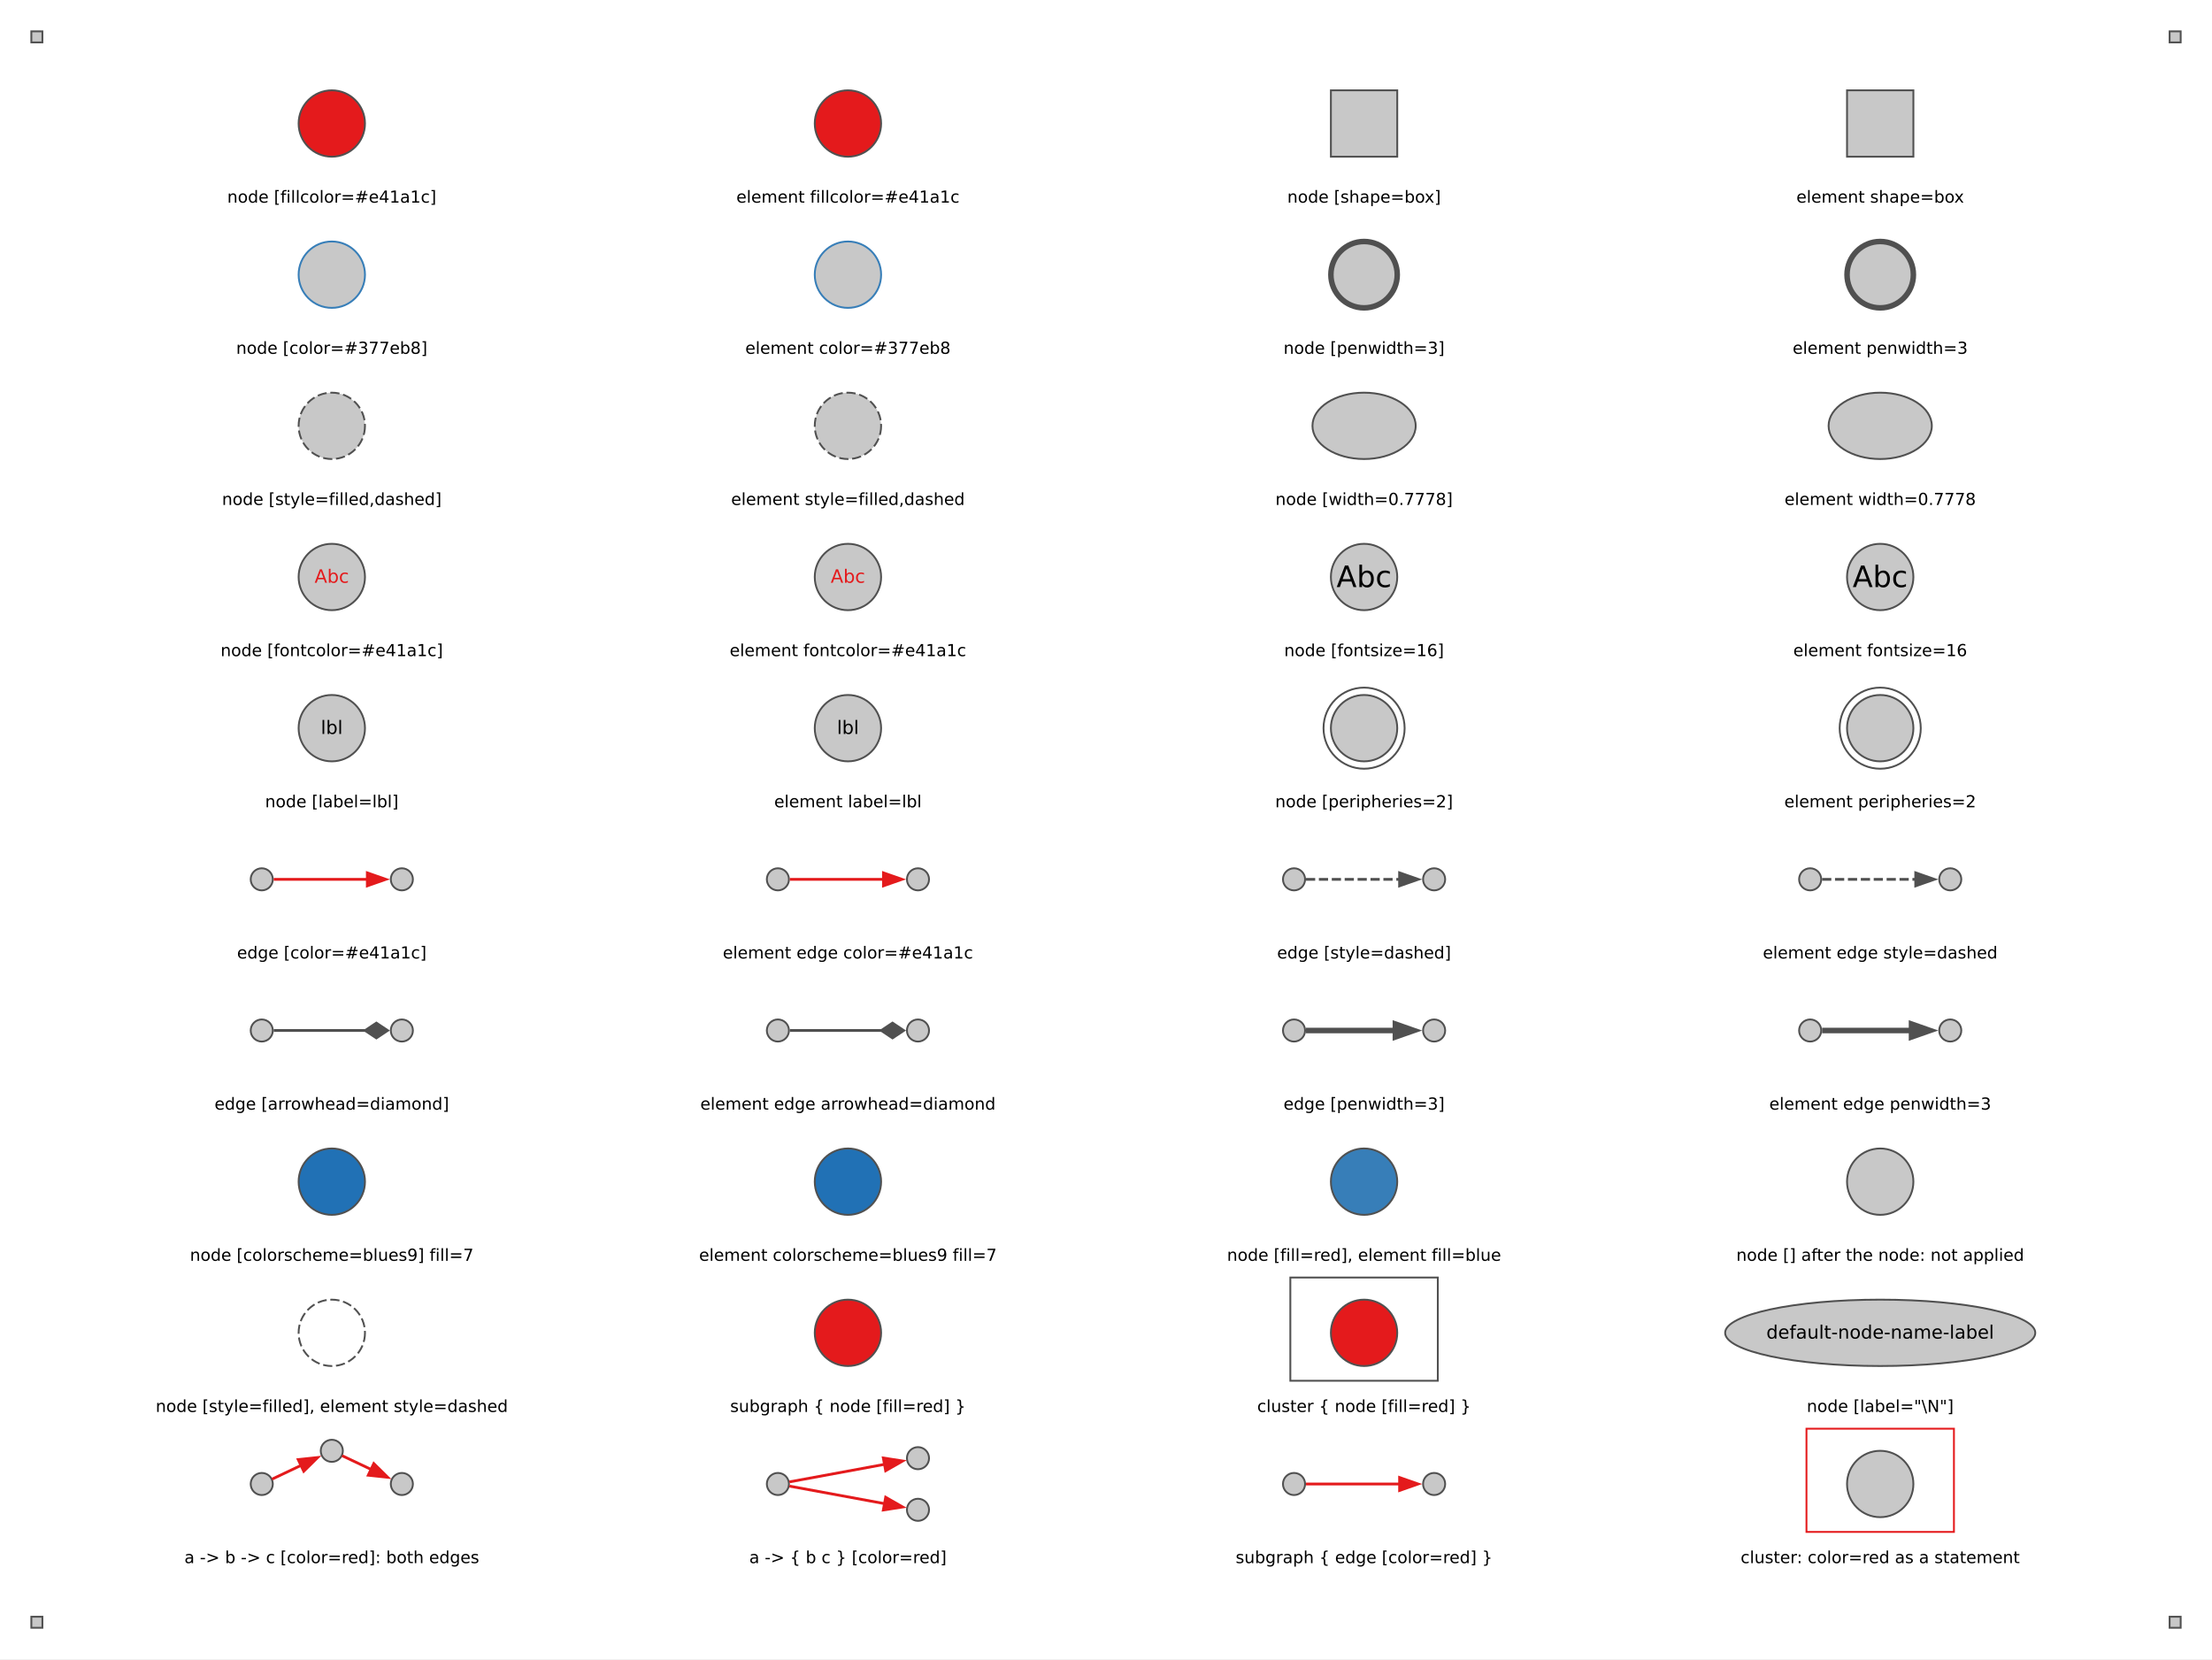
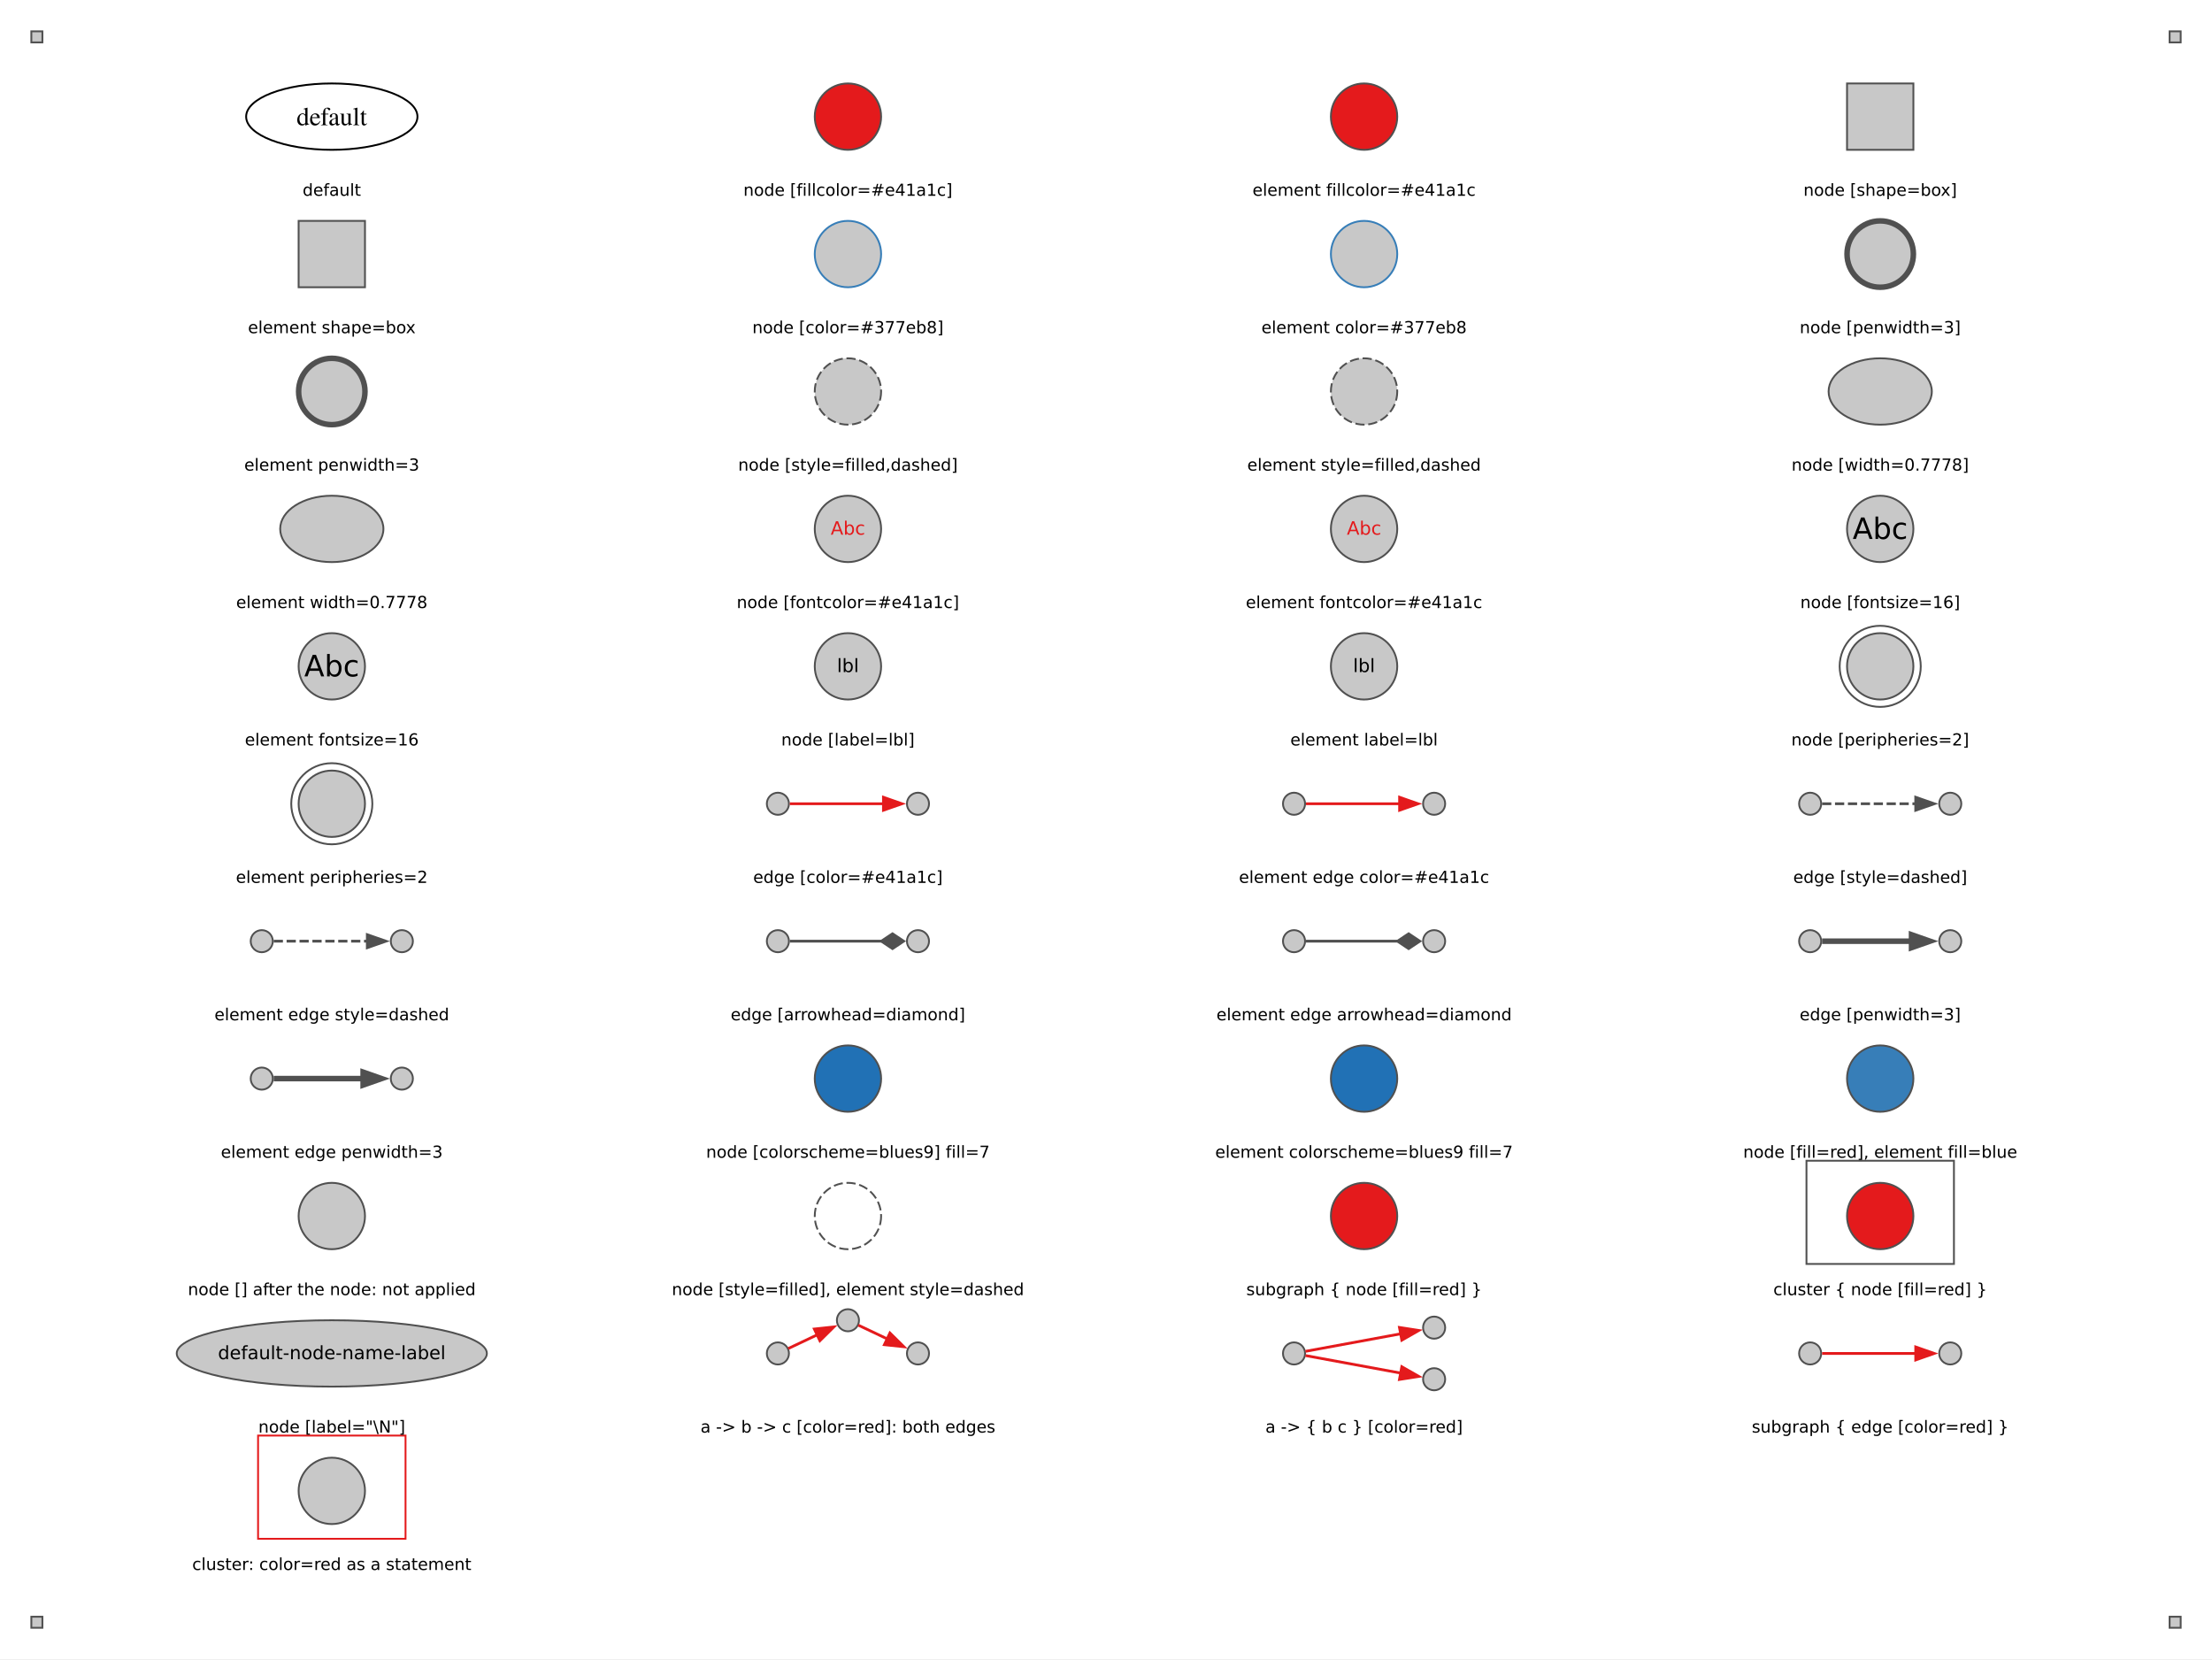
<svg xmlns="http://www.w3.org/2000/svg" width="900pt" height="675pt" viewBox="0.00 0.00 900.00 675.00">
  <g id="graph0" class="graph" transform="scale(0.750003 0.750003) rotate(0) translate(17 883)">
    <polygon fill="white" stroke="none" points="-17,17 -17,-883 1183,-883 1183,17 -17,17" />
    <g id="clust2" class="cluster">
-       <polygon fill="none" stroke="#505050" points="683,-134 683,-190 763,-190 763,-134 683,-134" />
+       <polygon fill="none" stroke="#505050" points="963,-197.36 963,-253.36 1043,-253.36 1043,-197.36 963,-197.36" />
    </g>
    <g id="clust5" class="cluster">
-       <polygon fill="none" stroke="#e41a1c" points="963,-52 963,-108 1043,-108 1043,-52 963,-52" />
+       <polygon fill="none" stroke="#e41a1c" points="123,-48.27 123,-104.27 203,-104.27 203,-48.27 123,-48.27" />
    </g>
    <g id="node1" class="node">
+       <ellipse fill="none" stroke="black" cx="163" cy="-819.73" rx="46.47" ry="18" />
+       <text xml:space="preserve" text-anchor="middle" x="163" y="-815.05" font-family="Times,serif" font-size="14.00">default</text>
+     </g>
+     <g id="node2" class="node">
+       <text xml:space="preserve" text-anchor="middle" x="163" y="-776.8" font-family="DejaVu Sans" font-size="9.00" fill="#000000">default</text>
+     </g>
+     <g id="node3" class="node">
      <polygon fill="#c8c8c8" stroke="#505050" points="6,-866 0,-866 0,-860 6,-860 6,-866" />
    </g>
-     <g id="node2" class="node">
+     <g id="node4" class="node">
      <polygon fill="#c8c8c8" stroke="#505050" points="1166,-866 1160,-866 1160,-860 1166,-860 1166,-866" />
    </g>
-     <g id="node3" class="node">
+     <g id="node5" class="node">
      <polygon fill="#c8c8c8" stroke="#505050" points="6,-6 0,-6 0,0 6,0 6,-6" />
    </g>
-     <g id="node4" class="node">
+     <g id="node6" class="node">
      <polygon fill="#c8c8c8" stroke="#505050" points="1166,-6 1160,-6 1160,0 1166,0 1166,-6" />
    </g>
-     <g id="node5" class="node">
-       <ellipse fill="#e41a1c" stroke="#505050" cx="163" cy="-816" rx="18" ry="18" />
-     </g>
-     <g id="node6" class="node">
-       <text xml:space="preserve" text-anchor="middle" x="163" y="-773.07" font-family="DejaVu Sans" font-size="9.00" fill="#000000">node [fillcolor=#e41a1c]</text>
-     </g>
    <g id="node7" class="node">
-       <ellipse fill="#e41a1c" stroke="#505050" cx="443" cy="-816" rx="18" ry="18" />
+       <ellipse fill="#e41a1c" stroke="#505050" cx="443" cy="-819.73" rx="18" ry="18" />
    </g>
    <g id="node8" class="node">
-       <text xml:space="preserve" text-anchor="middle" x="443" y="-773.07" font-family="DejaVu Sans" font-size="9.00" fill="#000000">element fillcolor=#e41a1c</text>
+       <text xml:space="preserve" text-anchor="middle" x="443" y="-776.8" font-family="DejaVu Sans" font-size="9.00" fill="#000000">node [fillcolor=#e41a1c]</text>
    </g>
    <g id="node9" class="node">
-       <polygon fill="#c8c8c8" stroke="#505050" points="741,-834 705,-834 705,-798 741,-798 741,-834" />
+       <ellipse fill="#e41a1c" stroke="#505050" cx="723" cy="-819.73" rx="18" ry="18" />
    </g>
    <g id="node10" class="node">
-       <text xml:space="preserve" text-anchor="middle" x="723" y="-773.07" font-family="DejaVu Sans" font-size="9.00" fill="#000000">node [shape=box]</text>
+       <text xml:space="preserve" text-anchor="middle" x="723" y="-776.8" font-family="DejaVu Sans" font-size="9.00" fill="#000000">element fillcolor=#e41a1c</text>
    </g>
    <g id="node11" class="node">
-       <polygon fill="#c8c8c8" stroke="#505050" points="1021,-834 985,-834 985,-798 1021,-798 1021,-834" />
+       <polygon fill="#c8c8c8" stroke="#505050" points="1021,-837.73 985,-837.73 985,-801.73 1021,-801.73 1021,-837.73" />
    </g>
    <g id="node12" class="node">
-       <text xml:space="preserve" text-anchor="middle" x="1003" y="-773.07" font-family="DejaVu Sans" font-size="9.00" fill="#000000">element shape=box</text>
+       <text xml:space="preserve" text-anchor="middle" x="1003" y="-776.8" font-family="DejaVu Sans" font-size="9.00" fill="#000000">node [shape=box]</text>
    </g>
    <g id="node13" class="node">
-       <ellipse fill="#c8c8c8" stroke="#377eb8" cx="163" cy="-734" rx="18" ry="18" />
+       <polygon fill="#c8c8c8" stroke="#505050" points="181,-763.18 145,-763.18 145,-727.18 181,-727.18 181,-763.18" />
    </g>
    <g id="node14" class="node">
-       <text xml:space="preserve" text-anchor="middle" x="163" y="-691.07" font-family="DejaVu Sans" font-size="9.00" fill="#000000">node [color=#377eb8]</text>
+       <text xml:space="preserve" text-anchor="middle" x="163" y="-702.26" font-family="DejaVu Sans" font-size="9.00" fill="#000000">element shape=box</text>
    </g>
    <g id="node15" class="node">
-       <ellipse fill="#c8c8c8" stroke="#377eb8" cx="443" cy="-734" rx="18" ry="18" />
+       <ellipse fill="#c8c8c8" stroke="#377eb8" cx="443" cy="-745.18" rx="18" ry="18" />
    </g>
    <g id="node16" class="node">
-       <text xml:space="preserve" text-anchor="middle" x="443" y="-691.07" font-family="DejaVu Sans" font-size="9.00" fill="#000000">element color=#377eb8</text>
+       <text xml:space="preserve" text-anchor="middle" x="443" y="-702.26" font-family="DejaVu Sans" font-size="9.00" fill="#000000">node [color=#377eb8]</text>
    </g>
    <g id="node17" class="node">
-       <ellipse fill="#c8c8c8" stroke="#505050" stroke-width="3" cx="723" cy="-734" rx="18" ry="18" />
+       <ellipse fill="#c8c8c8" stroke="#377eb8" cx="723" cy="-745.18" rx="18" ry="18" />
    </g>
    <g id="node18" class="node">
-       <text xml:space="preserve" text-anchor="middle" x="723" y="-691.07" font-family="DejaVu Sans" font-size="9.00" fill="#000000">node [penwidth=3]</text>
+       <text xml:space="preserve" text-anchor="middle" x="723" y="-702.26" font-family="DejaVu Sans" font-size="9.00" fill="#000000">element color=#377eb8</text>
    </g>
    <g id="node19" class="node">
-       <ellipse fill="#c8c8c8" stroke="#505050" stroke-width="3" cx="1003" cy="-734" rx="18" ry="18" />
+       <ellipse fill="#c8c8c8" stroke="#505050" stroke-width="3" cx="1003" cy="-745.18" rx="18" ry="18" />
    </g>
    <g id="node20" class="node">
-       <text xml:space="preserve" text-anchor="middle" x="1003" y="-691.07" font-family="DejaVu Sans" font-size="9.00" fill="#000000">element penwidth=3</text>
+       <text xml:space="preserve" text-anchor="middle" x="1003" y="-702.26" font-family="DejaVu Sans" font-size="9.00" fill="#000000">node [penwidth=3]</text>
    </g>
    <g id="node21" class="node">
-       <ellipse fill="#c8c8c8" stroke="#505050" stroke-dasharray="5,2" cx="163" cy="-652" rx="18" ry="18" />
+       <ellipse fill="#c8c8c8" stroke="#505050" stroke-width="3" cx="163" cy="-670.64" rx="18" ry="18" />
    </g>
    <g id="node22" class="node">
-       <text xml:space="preserve" text-anchor="middle" x="163" y="-609.07" font-family="DejaVu Sans" font-size="9.00" fill="#000000">node [style=filled,dashed]</text>
+       <text xml:space="preserve" text-anchor="middle" x="163" y="-627.71" font-family="DejaVu Sans" font-size="9.00" fill="#000000">element penwidth=3</text>
    </g>
    <g id="node23" class="node">
-       <ellipse fill="#c8c8c8" stroke="#505050" stroke-dasharray="5,2" cx="443" cy="-652" rx="18" ry="18" />
+       <ellipse fill="#c8c8c8" stroke="#505050" stroke-dasharray="5,2" cx="443" cy="-670.64" rx="18" ry="18" />
    </g>
    <g id="node24" class="node">
-       <text xml:space="preserve" text-anchor="middle" x="443" y="-609.07" font-family="DejaVu Sans" font-size="9.00" fill="#000000">element style=filled,dashed</text>
+       <text xml:space="preserve" text-anchor="middle" x="443" y="-627.71" font-family="DejaVu Sans" font-size="9.00" fill="#000000">node [style=filled,dashed]</text>
    </g>
    <g id="node25" class="node">
-       <ellipse fill="#c8c8c8" stroke="#505050" cx="723" cy="-652" rx="28" ry="18" />
+       <ellipse fill="#c8c8c8" stroke="#505050" stroke-dasharray="5,2" cx="723" cy="-670.64" rx="18" ry="18" />
    </g>
    <g id="node26" class="node">
-       <text xml:space="preserve" text-anchor="middle" x="723" y="-609.07" font-family="DejaVu Sans" font-size="9.00" fill="#000000">node [width=0.7778]</text>
+       <text xml:space="preserve" text-anchor="middle" x="723" y="-627.71" font-family="DejaVu Sans" font-size="9.00" fill="#000000">element style=filled,dashed</text>
    </g>
    <g id="node27" class="node">
-       <ellipse fill="#c8c8c8" stroke="#505050" cx="1003" cy="-652" rx="28" ry="18" />
+       <ellipse fill="#c8c8c8" stroke="#505050" cx="1003" cy="-670.64" rx="28" ry="18" />
    </g>
    <g id="node28" class="node">
-       <text xml:space="preserve" text-anchor="middle" x="1003" y="-609.07" font-family="DejaVu Sans" font-size="9.00" fill="#000000">element width=0.7778</text>
+       <text xml:space="preserve" text-anchor="middle" x="1003" y="-627.71" font-family="DejaVu Sans" font-size="9.00" fill="#000000">node [width=0.7778]</text>
    </g>
    <g id="node29" class="node">
-       <ellipse fill="#c8c8c8" stroke="#505050" cx="163" cy="-570" rx="18" ry="18" />
-       <text xml:space="preserve" text-anchor="middle" x="163" y="-566.87" font-family="DejaVu Sans" font-size="10.00" fill="#e41a1c">Abc</text>
+       <ellipse fill="#c8c8c8" stroke="#505050" cx="163" cy="-596.09" rx="28" ry="18" />
    </g>
    <g id="node30" class="node">
-       <text xml:space="preserve" text-anchor="middle" x="163" y="-527.07" font-family="DejaVu Sans" font-size="9.00" fill="#000000">node [fontcolor=#e41a1c]</text>
+       <text xml:space="preserve" text-anchor="middle" x="163" y="-553.16" font-family="DejaVu Sans" font-size="9.00" fill="#000000">element width=0.7778</text>
    </g>
    <g id="node31" class="node">
-       <ellipse fill="#c8c8c8" stroke="#505050" cx="443" cy="-570" rx="18" ry="18" />
-       <text xml:space="preserve" text-anchor="middle" x="443" y="-566.87" font-family="DejaVu Sans" font-size="10.00" fill="#e41a1c">Abc</text>
+       <ellipse fill="#c8c8c8" stroke="#505050" cx="443" cy="-596.09" rx="18" ry="18" />
+       <text xml:space="preserve" text-anchor="middle" x="443" y="-592.96" font-family="DejaVu Sans" font-size="10.00" fill="#e41a1c">Abc</text>
    </g>
    <g id="node32" class="node">
-       <text xml:space="preserve" text-anchor="middle" x="443" y="-527.07" font-family="DejaVu Sans" font-size="9.00" fill="#000000">element fontcolor=#e41a1c</text>
+       <text xml:space="preserve" text-anchor="middle" x="443" y="-553.16" font-family="DejaVu Sans" font-size="9.00" fill="#000000">node [fontcolor=#e41a1c]</text>
    </g>
    <g id="node33" class="node">
-       <ellipse fill="#c8c8c8" stroke="#505050" cx="723" cy="-570" rx="18" ry="18" />
-       <text xml:space="preserve" text-anchor="middle" x="723" y="-564.55" font-family="DejaVu Sans" font-size="16.00" fill="#000000">Abc</text>
+       <ellipse fill="#c8c8c8" stroke="#505050" cx="723" cy="-596.09" rx="18" ry="18" />
+       <text xml:space="preserve" text-anchor="middle" x="723" y="-592.96" font-family="DejaVu Sans" font-size="10.00" fill="#e41a1c">Abc</text>
    </g>
    <g id="node34" class="node">
-       <text xml:space="preserve" text-anchor="middle" x="723" y="-527.07" font-family="DejaVu Sans" font-size="9.00" fill="#000000">node [fontsize=16]</text>
+       <text xml:space="preserve" text-anchor="middle" x="723" y="-553.16" font-family="DejaVu Sans" font-size="9.00" fill="#000000">element fontcolor=#e41a1c</text>
    </g>
    <g id="node35" class="node">
-       <ellipse fill="#c8c8c8" stroke="#505050" cx="1003" cy="-570" rx="18" ry="18" />
-       <text xml:space="preserve" text-anchor="middle" x="1003" y="-564.55" font-family="DejaVu Sans" font-size="16.00" fill="#000000">Abc</text>
+       <ellipse fill="#c8c8c8" stroke="#505050" cx="1003" cy="-596.09" rx="18" ry="18" />
+       <text xml:space="preserve" text-anchor="middle" x="1003" y="-590.64" font-family="DejaVu Sans" font-size="16.00" fill="#000000">Abc</text>
    </g>
    <g id="node36" class="node">
-       <text xml:space="preserve" text-anchor="middle" x="1003" y="-527.07" font-family="DejaVu Sans" font-size="9.00" fill="#000000">element fontsize=16</text>
+       <text xml:space="preserve" text-anchor="middle" x="1003" y="-553.16" font-family="DejaVu Sans" font-size="9.00" fill="#000000">node [fontsize=16]</text>
    </g>
    <g id="node37" class="node">
-       <ellipse fill="#c8c8c8" stroke="#505050" cx="163" cy="-488" rx="18" ry="18" />
-       <text xml:space="preserve" text-anchor="middle" x="163" y="-484.87" font-family="DejaVu Sans" font-size="10.00" fill="#000000">lbl</text>
+       <ellipse fill="#c8c8c8" stroke="#505050" cx="163" cy="-521.54" rx="18" ry="18" />
+       <text xml:space="preserve" text-anchor="middle" x="163" y="-516.09" font-family="DejaVu Sans" font-size="16.00" fill="#000000">Abc</text>
    </g>
    <g id="node38" class="node">
-       <text xml:space="preserve" text-anchor="middle" x="163" y="-445.07" font-family="DejaVu Sans" font-size="9.00" fill="#000000">node [label=lbl]</text>
+       <text xml:space="preserve" text-anchor="middle" x="163" y="-478.62" font-family="DejaVu Sans" font-size="9.00" fill="#000000">element fontsize=16</text>
    </g>
    <g id="node39" class="node">
-       <ellipse fill="#c8c8c8" stroke="#505050" cx="443" cy="-488" rx="18" ry="18" />
-       <text xml:space="preserve" text-anchor="middle" x="443" y="-484.87" font-family="DejaVu Sans" font-size="10.00" fill="#000000">lbl</text>
+       <ellipse fill="#c8c8c8" stroke="#505050" cx="443" cy="-521.54" rx="18" ry="18" />
+       <text xml:space="preserve" text-anchor="middle" x="443" y="-518.42" font-family="DejaVu Sans" font-size="10.00" fill="#000000">lbl</text>
    </g>
    <g id="node40" class="node">
-       <text xml:space="preserve" text-anchor="middle" x="443" y="-445.07" font-family="DejaVu Sans" font-size="9.00" fill="#000000">element label=lbl</text>
+       <text xml:space="preserve" text-anchor="middle" x="443" y="-478.62" font-family="DejaVu Sans" font-size="9.00" fill="#000000">node [label=lbl]</text>
    </g>
    <g id="node41" class="node">
-       <ellipse fill="#c8c8c8" stroke="#505050" cx="723" cy="-488" rx="18" ry="18" />
-       <ellipse fill="none" stroke="#505050" cx="723" cy="-488" rx="22" ry="22" />
+       <ellipse fill="#c8c8c8" stroke="#505050" cx="723" cy="-521.54" rx="18" ry="18" />
+       <text xml:space="preserve" text-anchor="middle" x="723" y="-518.42" font-family="DejaVu Sans" font-size="10.00" fill="#000000">lbl</text>
    </g>
    <g id="node42" class="node">
-       <text xml:space="preserve" text-anchor="middle" x="723" y="-445.07" font-family="DejaVu Sans" font-size="9.00" fill="#000000">node [peripheries=2]</text>
+       <text xml:space="preserve" text-anchor="middle" x="723" y="-478.62" font-family="DejaVu Sans" font-size="9.00" fill="#000000">element label=lbl</text>
    </g>
    <g id="node43" class="node">
-       <ellipse fill="#c8c8c8" stroke="#505050" cx="1003" cy="-488" rx="18" ry="18" />
-       <ellipse fill="none" stroke="#505050" cx="1003" cy="-488" rx="22" ry="22" />
+       <ellipse fill="#c8c8c8" stroke="#505050" cx="1003" cy="-521.54" rx="18" ry="18" />
+       <ellipse fill="none" stroke="#505050" cx="1003" cy="-521.54" rx="22" ry="22" />
    </g>
    <g id="node44" class="node">
-       <text xml:space="preserve" text-anchor="middle" x="1003" y="-445.07" font-family="DejaVu Sans" font-size="9.00" fill="#000000">element peripheries=2</text>
+       <text xml:space="preserve" text-anchor="middle" x="1003" y="-478.62" font-family="DejaVu Sans" font-size="9.00" fill="#000000">node [peripheries=2]</text>
    </g>
    <g id="node45" class="node">
-       <ellipse fill="#c8c8c8" stroke="#505050" cx="125" cy="-406" rx="6" ry="6" />
+       <ellipse fill="#c8c8c8" stroke="#505050" cx="163" cy="-447" rx="18" ry="18" />
+       <ellipse fill="none" stroke="#505050" cx="163" cy="-447" rx="22" ry="22" />
    </g>
    <g id="node46" class="node">
-       <ellipse fill="#c8c8c8" stroke="#505050" cx="201" cy="-406" rx="6" ry="6" />
+       <text xml:space="preserve" text-anchor="middle" x="163" y="-404.07" font-family="DejaVu Sans" font-size="9.00" fill="#000000">element peripheries=2</text>
+     </g>
+     <g id="node47" class="node">
+       <ellipse fill="#c8c8c8" stroke="#505050" cx="405" cy="-447" rx="6" ry="6" />
+     </g>
+     <g id="node48" class="node">
+       <ellipse fill="#c8c8c8" stroke="#505050" cx="481" cy="-447" rx="6" ry="6" />
    </g>
    <g id="default-edge-color" class="edge">
-       <path fill="none" stroke="#e41a1c" stroke-width="1.5" d="M131.48,-406C142.64,-406 165.88,-406 182.42,-406" />
-       <polygon fill="#e41a1c" stroke="#e41a1c" stroke-width="1.5" points="182.27,-409.5 192.27,-406 182.27,-402.5 182.27,-409.5" />
-     </g>
-     <g id="node47" class="node">
-       <text xml:space="preserve" text-anchor="middle" x="163" y="-363.07" font-family="DejaVu Sans" font-size="9.00" fill="#000000">edge [color=#e41a1c]</text>
-     </g>
-     <g id="node48" class="node">
-       <ellipse fill="#c8c8c8" stroke="#505050" cx="405" cy="-406" rx="6" ry="6" />
+       <path fill="none" stroke="#e41a1c" stroke-width="1.5" d="M411.48,-447C422.64,-447 445.88,-447 462.42,-447" />
+       <polygon fill="#e41a1c" stroke="#e41a1c" stroke-width="1.5" points="462.27,-450.5 472.27,-447 462.27,-443.5 462.27,-450.5" />
    </g>
    <g id="node49" class="node">
-       <ellipse fill="#c8c8c8" stroke="#505050" cx="481" cy="-406" rx="6" ry="6" />
+       <text xml:space="preserve" text-anchor="middle" x="443" y="-404.07" font-family="DejaVu Sans" font-size="9.00" fill="#000000">edge [color=#e41a1c]</text>
+     </g>
+     <g id="node50" class="node">
+       <ellipse fill="#c8c8c8" stroke="#505050" cx="685" cy="-447" rx="6" ry="6" />
+     </g>
+     <g id="node51" class="node">
+       <ellipse fill="#c8c8c8" stroke="#505050" cx="761" cy="-447" rx="6" ry="6" />
    </g>
    <g id="element-edge-color" class="edge">
-       <path fill="none" stroke="#e41a1c" stroke-width="1.5" d="M411.48,-406C422.64,-406 445.88,-406 462.42,-406" />
-       <polygon fill="#e41a1c" stroke="#e41a1c" stroke-width="1.5" points="462.27,-409.5 472.27,-406 462.27,-402.5 462.27,-409.5" />
-     </g>
-     <g id="node50" class="node">
-       <text xml:space="preserve" text-anchor="middle" x="443" y="-363.07" font-family="DejaVu Sans" font-size="9.00" fill="#000000">element edge color=#e41a1c</text>
-     </g>
-     <g id="node51" class="node">
-       <ellipse fill="#c8c8c8" stroke="#505050" cx="685" cy="-406" rx="6" ry="6" />
+       <path fill="none" stroke="#e41a1c" stroke-width="1.5" d="M691.48,-447C702.64,-447 725.88,-447 742.42,-447" />
+       <polygon fill="#e41a1c" stroke="#e41a1c" stroke-width="1.5" points="742.27,-450.5 752.27,-447 742.27,-443.5 742.27,-450.5" />
    </g>
    <g id="node52" class="node">
-       <ellipse fill="#c8c8c8" stroke="#505050" cx="761" cy="-406" rx="6" ry="6" />
+       <text xml:space="preserve" text-anchor="middle" x="723" y="-404.07" font-family="DejaVu Sans" font-size="9.00" fill="#000000">element edge color=#e41a1c</text>
+     </g>
+     <g id="node53" class="node">
+       <ellipse fill="#c8c8c8" stroke="#505050" cx="965" cy="-447" rx="6" ry="6" />
+     </g>
+     <g id="node54" class="node">
+       <ellipse fill="#c8c8c8" stroke="#505050" cx="1041" cy="-447" rx="6" ry="6" />
    </g>
    <g id="default-edge-style" class="edge">
-       <path fill="none" stroke="#505050" stroke-width="1.5" stroke-dasharray="5,2" d="M691.48,-406C702.64,-406 725.88,-406 742.42,-406" />
-       <polygon fill="#505050" stroke="#505050" stroke-width="1.5" points="742.27,-409.5 752.27,-406 742.27,-402.5 742.27,-409.5" />
-     </g>
-     <g id="node53" class="node">
-       <text xml:space="preserve" text-anchor="middle" x="723" y="-363.07" font-family="DejaVu Sans" font-size="9.00" fill="#000000">edge [style=dashed]</text>
-     </g>
-     <g id="node54" class="node">
-       <ellipse fill="#c8c8c8" stroke="#505050" cx="965" cy="-406" rx="6" ry="6" />
+       <path fill="none" stroke="#505050" stroke-width="1.5" stroke-dasharray="5,2" d="M971.48,-447C982.64,-447 1005.88,-447 1022.42,-447" />
+       <polygon fill="#505050" stroke="#505050" stroke-width="1.5" points="1022.27,-450.5 1032.27,-447 1022.27,-443.5 1022.27,-450.5" />
    </g>
    <g id="node55" class="node">
-       <ellipse fill="#c8c8c8" stroke="#505050" cx="1041" cy="-406" rx="6" ry="6" />
+       <text xml:space="preserve" text-anchor="middle" x="1003" y="-404.07" font-family="DejaVu Sans" font-size="9.00" fill="#000000">edge [style=dashed]</text>
+     </g>
+     <g id="node56" class="node">
+       <ellipse fill="#c8c8c8" stroke="#505050" cx="125" cy="-372.45" rx="6" ry="6" />
+     </g>
+     <g id="node57" class="node">
+       <ellipse fill="#c8c8c8" stroke="#505050" cx="201" cy="-372.45" rx="6" ry="6" />
    </g>
    <g id="element-edge-style" class="edge">
-       <path fill="none" stroke="#505050" stroke-width="1.5" stroke-dasharray="5,2" d="M971.48,-406C982.64,-406 1005.88,-406 1022.42,-406" />
-       <polygon fill="#505050" stroke="#505050" stroke-width="1.5" points="1022.27,-409.5 1032.27,-406 1022.27,-402.5 1022.27,-409.5" />
-     </g>
-     <g id="node56" class="node">
-       <text xml:space="preserve" text-anchor="middle" x="1003" y="-363.07" font-family="DejaVu Sans" font-size="9.00" fill="#000000">element edge style=dashed</text>
-     </g>
-     <g id="node57" class="node">
-       <ellipse fill="#c8c8c8" stroke="#505050" cx="125" cy="-324" rx="6" ry="6" />
+       <path fill="none" stroke="#505050" stroke-width="1.5" stroke-dasharray="5,2" d="M131.48,-372.45C142.64,-372.45 165.88,-372.45 182.42,-372.45" />
+       <polygon fill="#505050" stroke="#505050" stroke-width="1.5" points="182.27,-375.95 192.27,-372.45 182.27,-368.95 182.27,-375.95" />
    </g>
    <g id="node58" class="node">
-       <ellipse fill="#c8c8c8" stroke="#505050" cx="201" cy="-324" rx="6" ry="6" />
+       <text xml:space="preserve" text-anchor="middle" x="163" y="-329.53" font-family="DejaVu Sans" font-size="9.00" fill="#000000">element edge style=dashed</text>
+     </g>
+     <g id="node59" class="node">
+       <ellipse fill="#c8c8c8" stroke="#505050" cx="405" cy="-372.45" rx="6" ry="6" />
+     </g>
+     <g id="node60" class="node">
+       <ellipse fill="#c8c8c8" stroke="#505050" cx="481" cy="-372.45" rx="6" ry="6" />
    </g>
    <g id="default-edge-arrowhead" class="edge">
-       <path fill="none" stroke="#505050" stroke-width="1.5" d="M131.48,-324C142.36,-324 164.72,-324 181.16,-324" />
-       <polygon fill="#505050" stroke="#505050" stroke-width="1.5" points="181.18,-324 187.18,-320 193.18,-324 187.18,-328 181.18,-324" />
-     </g>
-     <g id="node59" class="node">
-       <text xml:space="preserve" text-anchor="middle" x="163" y="-281.07" font-family="DejaVu Sans" font-size="9.00" fill="#000000">edge [arrowhead=diamond]</text>
-     </g>
-     <g id="node60" class="node">
-       <ellipse fill="#c8c8c8" stroke="#505050" cx="405" cy="-324" rx="6" ry="6" />
+       <path fill="none" stroke="#505050" stroke-width="1.5" d="M411.48,-372.45C422.36,-372.45 444.72,-372.45 461.16,-372.45" />
+       <polygon fill="#505050" stroke="#505050" stroke-width="1.5" points="461.18,-372.45 467.18,-368.45 473.18,-372.45 467.18,-376.45 461.18,-372.45" />
    </g>
    <g id="node61" class="node">
-       <ellipse fill="#c8c8c8" stroke="#505050" cx="481" cy="-324" rx="6" ry="6" />
+       <text xml:space="preserve" text-anchor="middle" x="443" y="-329.53" font-family="DejaVu Sans" font-size="9.00" fill="#000000">edge [arrowhead=diamond]</text>
+     </g>
+     <g id="node62" class="node">
+       <ellipse fill="#c8c8c8" stroke="#505050" cx="685" cy="-372.45" rx="6" ry="6" />
+     </g>
+     <g id="node63" class="node">
+       <ellipse fill="#c8c8c8" stroke="#505050" cx="761" cy="-372.45" rx="6" ry="6" />
    </g>
    <g id="element-edge-arrowhead" class="edge">
-       <path fill="none" stroke="#505050" stroke-width="1.5" d="M411.48,-324C422.36,-324 444.72,-324 461.16,-324" />
-       <polygon fill="#505050" stroke="#505050" stroke-width="1.5" points="461.18,-324 467.18,-320 473.18,-324 467.18,-328 461.18,-324" />
-     </g>
-     <g id="node62" class="node">
-       <text xml:space="preserve" text-anchor="middle" x="443" y="-281.07" font-family="DejaVu Sans" font-size="9.00" fill="#000000">element edge arrowhead=diamond</text>
-     </g>
-     <g id="node63" class="node">
-       <ellipse fill="#c8c8c8" stroke="#505050" cx="685" cy="-324" rx="6" ry="6" />
+       <path fill="none" stroke="#505050" stroke-width="1.5" d="M691.48,-372.45C702.36,-372.45 724.72,-372.45 741.16,-372.45" />
+       <polygon fill="#505050" stroke="#505050" stroke-width="1.5" points="741.18,-372.45 747.18,-368.45 753.18,-372.45 747.18,-376.45 741.18,-372.45" />
    </g>
    <g id="node64" class="node">
-       <ellipse fill="#c8c8c8" stroke="#505050" cx="761" cy="-324" rx="6" ry="6" />
+       <text xml:space="preserve" text-anchor="middle" x="723" y="-329.53" font-family="DejaVu Sans" font-size="9.00" fill="#000000">element edge arrowhead=diamond</text>
+     </g>
+     <g id="node65" class="node">
+       <ellipse fill="#c8c8c8" stroke="#505050" cx="965" cy="-372.45" rx="6" ry="6" />
+     </g>
+     <g id="node66" class="node">
+       <ellipse fill="#c8c8c8" stroke="#505050" cx="1041" cy="-372.45" rx="6" ry="6" />
    </g>
    <g id="default-edge-penwidth" class="edge">
-       <path fill="none" stroke="#505050" stroke-width="3" d="M691.48,-324C702.14,-324 723.81,-324 740.14,-324" />
-       <polygon fill="#505050" stroke="#505050" stroke-width="3" points="739.99,-327.5 749.99,-324 739.99,-320.5 739.99,-327.5" />
-     </g>
-     <g id="node65" class="node">
-       <text xml:space="preserve" text-anchor="middle" x="723" y="-281.07" font-family="DejaVu Sans" font-size="9.00" fill="#000000">edge [penwidth=3]</text>
-     </g>
-     <g id="node66" class="node">
-       <ellipse fill="#c8c8c8" stroke="#505050" cx="965" cy="-324" rx="6" ry="6" />
+       <path fill="none" stroke="#505050" stroke-width="3" d="M971.48,-372.45C982.14,-372.45 1003.81,-372.45 1020.14,-372.45" />
+       <polygon fill="#505050" stroke="#505050" stroke-width="3" points="1019.99,-375.95 1029.99,-372.45 1019.99,-368.95 1019.99,-375.95" />
    </g>
    <g id="node67" class="node">
-       <ellipse fill="#c8c8c8" stroke="#505050" cx="1041" cy="-324" rx="6" ry="6" />
+       <text xml:space="preserve" text-anchor="middle" x="1003" y="-329.53" font-family="DejaVu Sans" font-size="9.00" fill="#000000">edge [penwidth=3]</text>
+     </g>
+     <g id="node68" class="node">
+       <ellipse fill="#c8c8c8" stroke="#505050" cx="125" cy="-297.91" rx="6" ry="6" />
+     </g>
+     <g id="node69" class="node">
+       <ellipse fill="#c8c8c8" stroke="#505050" cx="201" cy="-297.91" rx="6" ry="6" />
    </g>
    <g id="element-edge-penwidth" class="edge">
-       <path fill="none" stroke="#505050" stroke-width="3" d="M971.48,-324C982.14,-324 1003.81,-324 1020.14,-324" />
-       <polygon fill="#505050" stroke="#505050" stroke-width="3" points="1019.99,-327.5 1029.99,-324 1019.99,-320.5 1019.99,-327.5" />
-     </g>
-     <g id="node68" class="node">
-       <text xml:space="preserve" text-anchor="middle" x="1003" y="-281.07" font-family="DejaVu Sans" font-size="9.00" fill="#000000">element edge penwidth=3</text>
-     </g>
-     <g id="node69" class="node">
-       <ellipse fill="#2171b5" stroke="#505050" cx="163" cy="-242" rx="18" ry="18" />
+       <path fill="none" stroke="#505050" stroke-width="3" d="M131.48,-297.91C142.14,-297.91 163.81,-297.91 180.14,-297.91" />
+       <polygon fill="#505050" stroke="#505050" stroke-width="3" points="179.99,-301.41 189.99,-297.91 179.99,-294.41 179.99,-301.41" />
    </g>
    <g id="node70" class="node">
-       <text xml:space="preserve" text-anchor="middle" x="163" y="-199.07" font-family="DejaVu Sans" font-size="9.00" fill="#000000">node [colorscheme=blues9] fill=7</text>
+       <text xml:space="preserve" text-anchor="middle" x="163" y="-254.98" font-family="DejaVu Sans" font-size="9.00" fill="#000000">element edge penwidth=3</text>
    </g>
    <g id="node71" class="node">
-       <ellipse fill="#2171b5" stroke="#505050" cx="443" cy="-242" rx="18" ry="18" />
+       <ellipse fill="#2171b5" stroke="#505050" cx="443" cy="-297.91" rx="18" ry="18" />
    </g>
    <g id="node72" class="node">
-       <text xml:space="preserve" text-anchor="middle" x="443" y="-199.07" font-family="DejaVu Sans" font-size="9.00" fill="#000000">element colorscheme=blues9 fill=7</text>
+       <text xml:space="preserve" text-anchor="middle" x="443" y="-254.98" font-family="DejaVu Sans" font-size="9.00" fill="#000000">node [colorscheme=blues9] fill=7</text>
    </g>
    <g id="node73" class="node">
-       <ellipse fill="#377eb8" stroke="#505050" cx="723" cy="-242" rx="18" ry="18" />
+       <ellipse fill="#2171b5" stroke="#505050" cx="723" cy="-297.91" rx="18" ry="18" />
    </g>
    <g id="node74" class="node">
-       <text xml:space="preserve" text-anchor="middle" x="723" y="-199.07" font-family="DejaVu Sans" font-size="9.00" fill="#000000">node [fill=red], element fill=blue</text>
+       <text xml:space="preserve" text-anchor="middle" x="723" y="-254.98" font-family="DejaVu Sans" font-size="9.00" fill="#000000">element colorscheme=blues9 fill=7</text>
    </g>
    <g id="node75" class="node">
-       <ellipse fill="#c8c8c8" stroke="#505050" cx="1003" cy="-242" rx="18" ry="18" />
+       <ellipse fill="#377eb8" stroke="#505050" cx="1003" cy="-297.91" rx="18" ry="18" />
    </g>
    <g id="node76" class="node">
-       <text xml:space="preserve" text-anchor="middle" x="1003" y="-199.07" font-family="DejaVu Sans" font-size="9.00" fill="#000000">node [] after the node: not applied</text>
+       <text xml:space="preserve" text-anchor="middle" x="1003" y="-254.98" font-family="DejaVu Sans" font-size="9.00" fill="#000000">node [fill=red], element fill=blue</text>
    </g>
    <g id="node77" class="node">
-       <ellipse fill="none" stroke="#505050" stroke-dasharray="5,2" cx="163" cy="-160" rx="18" ry="18" />
+       <ellipse fill="#c8c8c8" stroke="#505050" cx="163" cy="-223.36" rx="18" ry="18" />
    </g>
    <g id="node78" class="node">
-       <text xml:space="preserve" text-anchor="middle" x="163" y="-117.07" font-family="DejaVu Sans" font-size="9.00" fill="#000000">node [style=filled], element style=dashed</text>
+       <text xml:space="preserve" text-anchor="middle" x="163" y="-180.44" font-family="DejaVu Sans" font-size="9.00" fill="#000000">node [] after the node: not applied</text>
    </g>
    <g id="node79" class="node">
-       <ellipse fill="#e41a1c" stroke="#505050" cx="443" cy="-160" rx="18" ry="18" />
+       <ellipse fill="none" stroke="#505050" stroke-dasharray="5,2" cx="443" cy="-223.36" rx="18" ry="18" />
    </g>
    <g id="node80" class="node">
-       <text xml:space="preserve" text-anchor="middle" x="443" y="-117.07" font-family="DejaVu Sans" font-size="9.00" fill="#000000">subgraph { node [fill=red] }</text>
+       <text xml:space="preserve" text-anchor="middle" x="443" y="-180.44" font-family="DejaVu Sans" font-size="9.00" fill="#000000">node [style=filled], element style=dashed</text>
    </g>
    <g id="node81" class="node">
-       <ellipse fill="#e41a1c" stroke="#505050" cx="723" cy="-160" rx="18" ry="18" />
+       <ellipse fill="#e41a1c" stroke="#505050" cx="723" cy="-223.36" rx="18" ry="18" />
    </g>
    <g id="node82" class="node">
-       <text xml:space="preserve" text-anchor="middle" x="723" y="-117.07" font-family="DejaVu Sans" font-size="9.00" fill="#000000">cluster { node [fill=red] }</text>
+       <text xml:space="preserve" text-anchor="middle" x="723" y="-180.44" font-family="DejaVu Sans" font-size="9.00" fill="#000000">subgraph { node [fill=red] }</text>
    </g>
    <g id="node83" class="node">
-       <ellipse fill="#c8c8c8" stroke="#505050" cx="1003" cy="-160" rx="84.13" ry="18" />
-       <text xml:space="preserve" text-anchor="middle" x="1003" y="-156.87" font-family="DejaVu Sans" font-size="10.00" fill="#000000">default-node-name-label</text>
+       <ellipse fill="#e41a1c" stroke="#505050" cx="1003" cy="-223.36" rx="18" ry="18" />
    </g>
    <g id="node84" class="node">
-       <text xml:space="preserve" text-anchor="middle" x="1003" y="-117.07" font-family="DejaVu Sans" font-size="9.00" fill="#000000">node [label="\N"]</text>
+       <text xml:space="preserve" text-anchor="middle" x="1003" y="-180.44" font-family="DejaVu Sans" font-size="9.00" fill="#000000">cluster { node [fill=red] }</text>
    </g>
    <g id="node85" class="node">
-       <ellipse fill="#c8c8c8" stroke="#505050" cx="125" cy="-78" rx="6" ry="6" />
+       <ellipse fill="#c8c8c8" stroke="#505050" cx="163" cy="-148.82" rx="84.13" ry="18" />
+       <text xml:space="preserve" text-anchor="middle" x="163" y="-145.69" font-family="DejaVu Sans" font-size="10.00" fill="#000000">default-node-name-label</text>
    </g>
    <g id="node86" class="node">
-       <ellipse fill="#c8c8c8" stroke="#505050" cx="163" cy="-96" rx="6" ry="6" />
+       <text xml:space="preserve" text-anchor="middle" x="163" y="-105.89" font-family="DejaVu Sans" font-size="9.00" fill="#000000">node [label="\N"]</text>
+     </g>
+     <g id="node87" class="node">
+       <ellipse fill="#c8c8c8" stroke="#505050" cx="405" cy="-148.82" rx="6" ry="6" />
+     </g>
+     <g id="node88" class="node">
+       <ellipse fill="#c8c8c8" stroke="#505050" cx="443" cy="-166.82" rx="6" ry="6" />
    </g>
    <g id="edge9" class="edge">
-       <path fill="none" stroke="#e41a1c" stroke-width="1.5" d="M130.61,-80.65C134.87,-82.68 140.97,-85.56 146.73,-88.29" />
-       <polygon fill="#e41a1c" stroke="#e41a1c" stroke-width="1.5" points="144.78,-91.24 155.32,-92.36 147.78,-84.92 144.78,-91.24" />
-     </g>
-     <g id="node87" class="node">
-       <ellipse fill="#c8c8c8" stroke="#505050" cx="201" cy="-78" rx="6" ry="6" />
+       <path fill="none" stroke="#e41a1c" stroke-width="1.5" d="M410.61,-151.47C414.87,-153.49 420.97,-156.38 426.73,-159.11" />
+       <polygon fill="#e41a1c" stroke="#e41a1c" stroke-width="1.5" points="424.78,-162.06 435.32,-163.18 427.78,-155.73 424.78,-162.06" />
+     </g>
+     <g id="node89" class="node">
+       <ellipse fill="#c8c8c8" stroke="#505050" cx="481" cy="-148.82" rx="6" ry="6" />
    </g>
    <g id="edge10" class="edge">
-       <path fill="none" stroke="#e41a1c" stroke-width="1.5" d="M168.61,-93.34C172.87,-91.32 178.97,-88.43 184.73,-85.71" />
-       <polygon fill="#e41a1c" stroke="#e41a1c" stroke-width="1.5" points="185.78,-89.08 193.32,-81.64 182.78,-82.76 185.78,-89.08" />
-     </g>
-     <g id="node88" class="node">
-       <text xml:space="preserve" text-anchor="middle" x="163" y="-35.07" font-family="DejaVu Sans" font-size="9.00" fill="#000000">a -&gt; b -&gt; c [color=red]: both edges</text>
-     </g>
-     <g id="node89" class="node">
-       <ellipse fill="#c8c8c8" stroke="#505050" cx="405" cy="-78" rx="6" ry="6" />
+       <path fill="none" stroke="#e41a1c" stroke-width="1.5" d="M448.61,-164.16C452.87,-162.14 458.97,-159.25 464.73,-156.52" />
+       <polygon fill="#e41a1c" stroke="#e41a1c" stroke-width="1.5" points="465.78,-159.9 473.32,-152.46 462.78,-153.57 465.78,-159.9" />
    </g>
    <g id="node90" class="node">
-       <ellipse fill="#c8c8c8" stroke="#505050" cx="481" cy="-92" rx="6" ry="6" />
+       <text xml:space="preserve" text-anchor="middle" x="443" y="-105.89" font-family="DejaVu Sans" font-size="9.00" fill="#000000">a -&gt; b -&gt; c [color=red]: both edges</text>
+     </g>
+     <g id="node91" class="node">
+       <ellipse fill="#c8c8c8" stroke="#505050" cx="685" cy="-148.82" rx="6" ry="6" />
+     </g>
+     <g id="node92" class="node">
+       <ellipse fill="#c8c8c8" stroke="#505050" cx="761" cy="-162.82" rx="6" ry="6" />
    </g>
    <g id="edge11" class="edge">
-       <path fill="none" stroke="#e41a1c" stroke-width="1.5" d="M411.22,-79.14C422.41,-81.21 446.32,-85.61 463.02,-88.69" />
-       <polygon fill="#e41a1c" stroke="#e41a1c" stroke-width="1.5" points="462.2,-92.1 472.67,-90.47 463.47,-85.21 462.2,-92.1" />
-     </g>
-     <g id="node91" class="node">
-       <ellipse fill="#c8c8c8" stroke="#505050" cx="481" cy="-64" rx="6" ry="6" />
+       <path fill="none" stroke="#e41a1c" stroke-width="1.5" d="M691.22,-149.96C702.41,-152.02 726.32,-156.43 743.02,-159.5" />
+       <polygon fill="#e41a1c" stroke="#e41a1c" stroke-width="1.5" points="742.2,-162.91 752.67,-161.28 743.47,-156.03 742.2,-162.91" />
+     </g>
+     <g id="node93" class="node">
+       <ellipse fill="#c8c8c8" stroke="#505050" cx="761" cy="-134.82" rx="6" ry="6" />
    </g>
    <g id="edge12" class="edge">
-       <path fill="none" stroke="#e41a1c" stroke-width="1.5" d="M411.22,-76.85C422.41,-74.79 446.32,-70.39 463.02,-67.31" />
-       <polygon fill="#e41a1c" stroke="#e41a1c" stroke-width="1.5" points="463.47,-70.79 472.67,-65.53 462.2,-63.9 463.47,-70.79" />
-     </g>
-     <g id="node92" class="node">
-       <text xml:space="preserve" text-anchor="middle" x="443" y="-35.07" font-family="DejaVu Sans" font-size="9.00" fill="#000000">a -&gt; { b c } [color=red]</text>
-     </g>
-     <g id="node93" class="node">
-       <ellipse fill="#c8c8c8" stroke="#505050" cx="685" cy="-78" rx="6" ry="6" />
+       <path fill="none" stroke="#e41a1c" stroke-width="1.5" d="M691.22,-147.67C702.41,-145.61 726.32,-141.21 743.02,-138.13" />
+       <polygon fill="#e41a1c" stroke="#e41a1c" stroke-width="1.5" points="743.47,-141.6 752.67,-136.35 742.2,-134.72 743.47,-141.6" />
    </g>
    <g id="node94" class="node">
-       <ellipse fill="#c8c8c8" stroke="#505050" cx="761" cy="-78" rx="6" ry="6" />
+       <text xml:space="preserve" text-anchor="middle" x="723" y="-105.89" font-family="DejaVu Sans" font-size="9.00" fill="#000000">a -&gt; { b c } [color=red]</text>
+     </g>
+     <g id="node95" class="node">
+       <ellipse fill="#c8c8c8" stroke="#505050" cx="965" cy="-148.82" rx="6" ry="6" />
+     </g>
+     <g id="node96" class="node">
+       <ellipse fill="#c8c8c8" stroke="#505050" cx="1041" cy="-148.82" rx="6" ry="6" />
    </g>
    <g id="subgraph-edge-default" class="edge">
-       <path fill="none" stroke="#e41a1c" stroke-width="1.5" d="M691.48,-78C702.64,-78 725.88,-78 742.42,-78" />
-       <polygon fill="#e41a1c" stroke="#e41a1c" stroke-width="1.5" points="742.27,-81.5 752.27,-78 742.27,-74.5 742.27,-81.5" />
-     </g>
-     <g id="node95" class="node">
-       <text xml:space="preserve" text-anchor="middle" x="723" y="-35.07" font-family="DejaVu Sans" font-size="9.00" fill="#000000">subgraph { edge [color=red] }</text>
-     </g>
-     <g id="node96" class="node">
-       <ellipse fill="#c8c8c8" stroke="#505050" cx="1003" cy="-78" rx="18" ry="18" />
+       <path fill="none" stroke="#e41a1c" stroke-width="1.5" d="M971.48,-148.82C982.64,-148.82 1005.88,-148.82 1022.42,-148.82" />
+       <polygon fill="#e41a1c" stroke="#e41a1c" stroke-width="1.5" points="1022.27,-152.32 1032.27,-148.82 1022.27,-145.32 1022.27,-152.32" />
    </g>
    <g id="node97" class="node">
-       <text xml:space="preserve" text-anchor="middle" x="1003" y="-35.07" font-family="DejaVu Sans" font-size="9.00" fill="#000000">cluster: color=red as a statement</text>
+       <text xml:space="preserve" text-anchor="middle" x="1003" y="-105.89" font-family="DejaVu Sans" font-size="9.00" fill="#000000">subgraph { edge [color=red] }</text>
+     </g>
+     <g id="node98" class="node">
+       <ellipse fill="#c8c8c8" stroke="#505050" cx="163" cy="-74.27" rx="18" ry="18" />
+     </g>
+     <g id="node99" class="node">
+       <text xml:space="preserve" text-anchor="middle" x="163" y="-31.35" font-family="DejaVu Sans" font-size="9.00" fill="#000000">cluster: color=red as a statement</text>
    </g>
  </g>
</svg>
